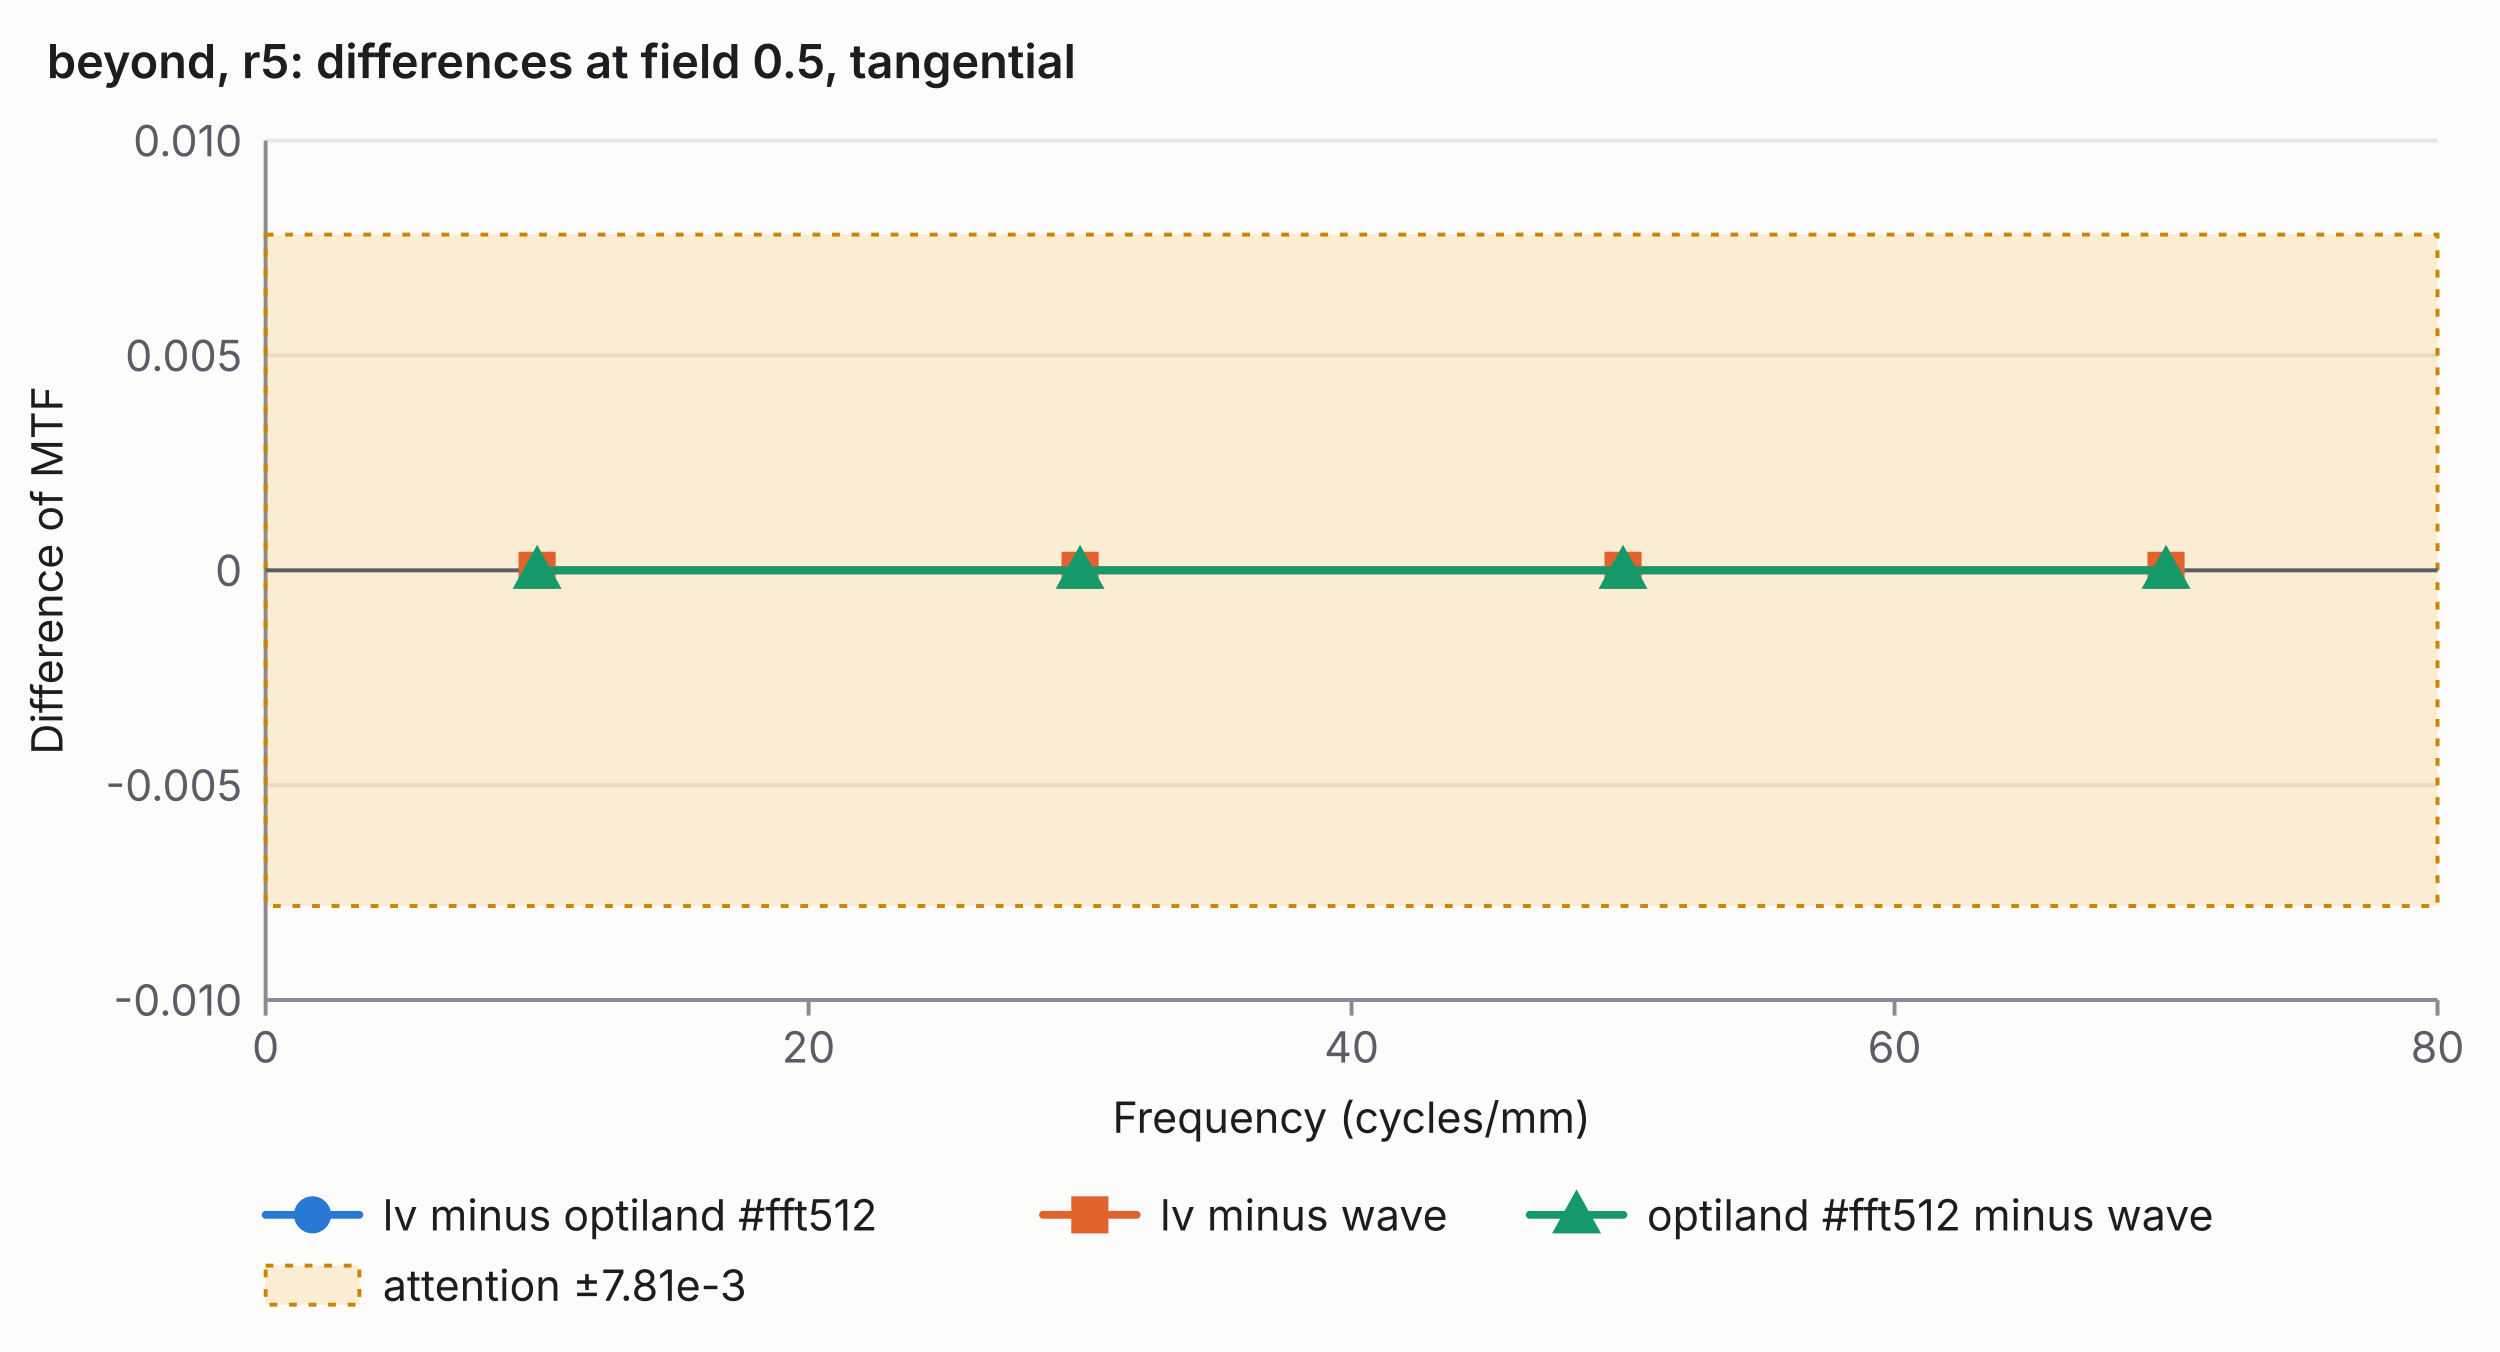
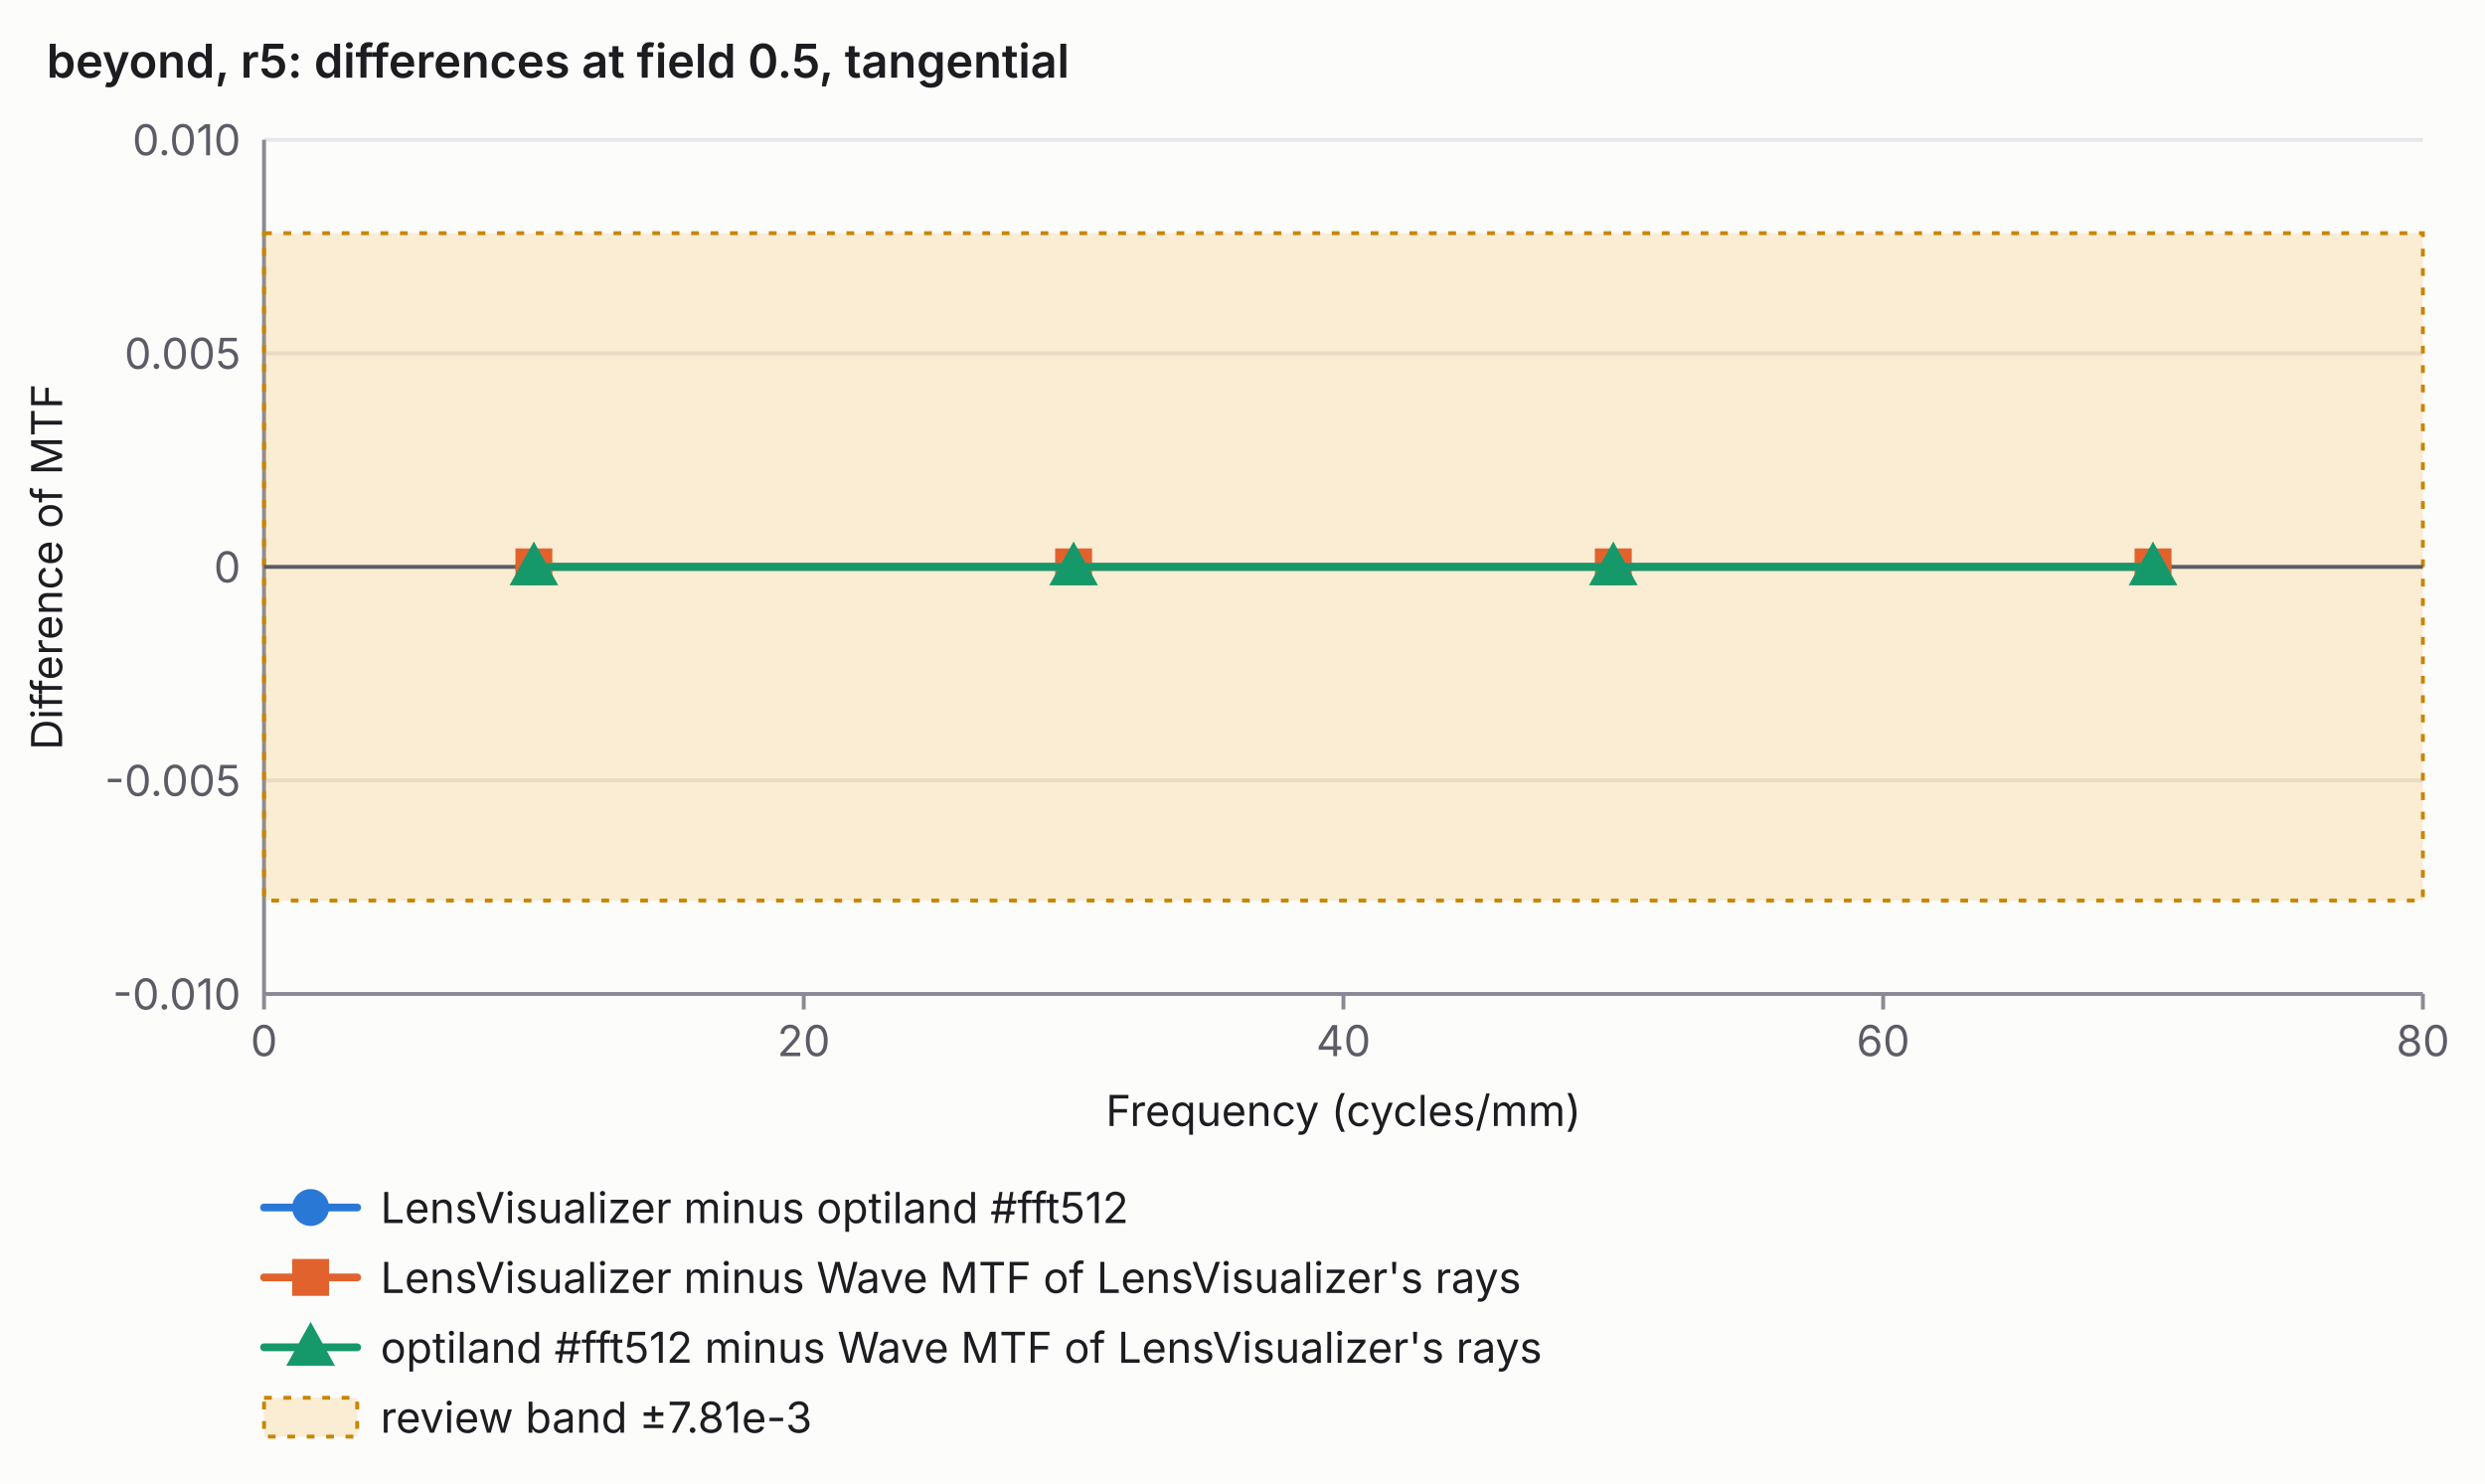
- <svg xmlns="http://www.w3.org/2000/svg" class="lvc" width="640" height="346" viewBox="0 0 640 346" role="img">
+ <svg xmlns="http://www.w3.org/2000/svg" class="lvc" width="640" height="382" viewBox="0 0 640 382" role="img">
  <style>.lvc{font:11px system-ui,-apple-system,'Segoe UI',sans-serif}
.lvc .bg{fill:#fcfcfb}
.lvc text{fill:#1c1c21}
.lvc text.muted{fill:#5c5c66}
.lvc text.head{font-weight:600;font-size:12px}
.lvc .grid{stroke:#e6e6ea;stroke-width:1}
.lvc .axis{stroke:#8a8a94;stroke-width:1}
.lvc .line{fill:none;stroke-width:2;stroke-linejoin:round;stroke-linecap:round}
.lvc .dash{stroke-dasharray:6 4}
.lvc .dot{stroke:#fcfcfb;stroke-width:1.5}
.lvc .band{fill:#eda100;fill-opacity:.16;stroke:#c98500;stroke-width:1;stroke-dasharray:2 3}
.lvc .zeroline{stroke:#5c5c66;stroke-width:1}
.lvc .gate{stroke:#d03b3b;stroke-width:1.5;stroke-dasharray:5 3;fill:none}
.lvc .bar{fill:#2a78d6}
.lvc .ring{fill:#fcfcfb;stroke:#2a78d6;stroke-width:2}
.lvc .none{stroke:#8a8a94;stroke-width:2}
.lvc .cell{stroke:#fcfcfb;stroke-width:2}
.lvc .cell.empty{fill:#f4f4f6}
.lvc text.vt{font-weight:600;text-anchor:middle}
.lvc .s0{stroke:#2a78d6}
.lvc .dot.s0{fill:#2a78d6}
.lvc .s1{stroke:#e2622d}
.lvc .dot.s1{fill:#e2622d}
.lvc .s2{stroke:#16996a}
.lvc .dot.s2{fill:#16996a}
.lvc .s3{stroke:#b47b00}
.lvc .dot.s3{fill:#b47b00}
.lvc .s4{stroke:#cf5f8e}
.lvc .dot.s4{fill:#cf5f8e}
.lvc .s5{stroke:#008300}
.lvc .dot.s5{fill:#008300}
.lvc .s6{stroke:#6250d6}
.lvc .dot.s6{fill:#6250d6}
.lvc .s7{stroke:#e34948}
.lvc .dot.s7{fill:#e34948}
.lvc .sx{stroke:#8a8a94}
.lvc .dot.sx{fill:#8a8a94}
.lvc .v-PASS{fill:#cdebcd}
.lvc text.t-PASS{fill:#0b3d0b}
.lvc .v-FLOOR{fill:#e3f2dc}
.lvc text.t-FLOOR{fill:#24451a}
.lvc .v-FAIL{fill:#f6cfcc}
.lvc text.t-FAIL{fill:#5c0f0b}
.lvc .v-ERROR{fill:#e9b7b3}
.lvc text.t-ERROR{fill:#4a0906}
.lvc .v-ATTENTION{fill:#fbe5ad}
.lvc text.t-ATTENTION{fill:#4a3600}
.lvc .v-RECORDED{fill:#e3e3ea}
.lvc text.t-RECORDED{fill:#2c2c33}
.lvc .v-UNSUPPORTED{fill:#ededf1}
.lvc text.t-UNSUPPORTED{fill:#45454e}
.lvc .v-BLOCKED{fill:#d9d9e1}
.lvc text.t-BLOCKED{fill:#2c2c33}
@media (prefers-color-scheme:dark){
.lvc .bg{fill:#1a1a19}
.lvc text{fill:#e7e7ec}
.lvc text.muted{fill:#a3a3ad}
.lvc .grid{stroke:#2e2e34}
.lvc .axis{stroke:#6b6b75}
.lvc .dot{stroke:#1a1a19}
.lvc .band{fill:#c98500;fill-opacity:.22;stroke:#eda100}
.lvc .zeroline{stroke:#a3a3ad}
.lvc .gate{stroke:#e66767}
.lvc .bar{fill:#3987e5}
.lvc .ring{fill:#1a1a19;stroke:#3987e5}
.lvc .none{stroke:#6b6b75}
.lvc .cell{stroke:#1a1a19}
.lvc .cell.empty{fill:#222226}
.lvc .s0{stroke:#3987e5}
.lvc .dot.s0{fill:#3987e5}
.lvc .s1{stroke:#d95926}
.lvc .dot.s1{fill:#d95926}
.lvc .s2{stroke:#199e70}
.lvc .dot.s2{fill:#199e70}
.lvc .s3{stroke:#c98500}
.lvc .dot.s3{fill:#c98500}
.lvc .s4{stroke:#d55181}
.lvc .dot.s4{fill:#d55181}
.lvc .s5{stroke:#008300}
.lvc .dot.s5{fill:#008300}
.lvc .s6{stroke:#9085e9}
.lvc .dot.s6{fill:#9085e9}
.lvc .s7{stroke:#e66767}
.lvc .dot.s7{fill:#e66767}
.lvc .sx{stroke:#6b6b75}
.lvc .dot.sx{fill:#6b6b75}
.lvc .v-PASS{fill:#1d4a22}
.lvc text.t-PASS{fill:#d9f2d9}
.lvc .v-FLOOR{fill:#2b4223}
.lvc text.t-FLOOR{fill:#e1efdb}
.lvc .v-FAIL{fill:#5a1d1a}
.lvc text.t-FAIL{fill:#ffdcd8}
.lvc .v-ERROR{fill:#6b2420}
.lvc text.t-ERROR{fill:#ffe3e0}
.lvc .v-ATTENTION{fill:#56420a}
.lvc text.t-ATTENTION{fill:#fbeac0}
.lvc .v-RECORDED{fill:#34343c}
.lvc text.t-RECORDED{fill:#e4e4ea}
.lvc .v-UNSUPPORTED{fill:#2a2a31}
.lvc text.t-UNSUPPORTED{fill:#c8c8d0}
.lvc .v-BLOCKED{fill:#3d3d46}
.lvc text.t-BLOCKED{fill:#e4e4ea}
}</style>
-   <rect class="bg" x="0" y="0" width="640" height="346" />
+   <rect class="bg" x="0" y="0" width="640" height="382" />
  <g>
    <text x="12" y="20" class="head">beyond, r5: differences at field 0.5, tangential</text>
  </g>
  <line class="grid" x1="68" y1="256" x2="624" y2="256" />
  <text x="62" y="260" class="muted" text-anchor="end">-0.010</text>
  <line class="grid" x1="68" y1="201" x2="624" y2="201" />
  <text x="62" y="205" class="muted" text-anchor="end">-0.005</text>
  <line class="grid" x1="68" y1="146" x2="624" y2="146" />
  <text x="62" y="150" class="muted" text-anchor="end">0</text>
  <line class="grid" x1="68" y1="91" x2="624" y2="91" />
  <text x="62" y="95" class="muted" text-anchor="end">0.005</text>
  <line class="grid" x1="68" y1="36" x2="624" y2="36" />
  <text x="62" y="40" class="muted" text-anchor="end">0.010</text>
  <line class="axis" x1="68" y1="256" x2="68" y2="260" />
  <text x="68" y="272" class="muted" text-anchor="middle">0</text>
  <line class="axis" x1="207" y1="256" x2="207" y2="260" />
  <text x="207" y="272" class="muted" text-anchor="middle">20</text>
  <line class="axis" x1="346" y1="256" x2="346" y2="260" />
  <text x="346" y="272" class="muted" text-anchor="middle">40</text>
  <line class="axis" x1="485" y1="256" x2="485" y2="260" />
  <text x="485" y="272" class="muted" text-anchor="middle">60</text>
  <line class="axis" x1="624" y1="256" x2="624" y2="260" />
  <text x="624" y="272" class="muted" text-anchor="middle">80</text>
  <line class="axis" x1="68" y1="256" x2="624" y2="256" />
  <line class="axis" x1="68" y1="36" x2="68" y2="256" />
  <text x="346" y="290" text-anchor="middle">Frequency (cycles/mm)</text>
  <text x="16" y="146" text-anchor="middle" transform="rotate(-90 16 146)">Difference of MTF</text>
  <rect class="band" x="68" y="60.06" width="556" height="171.88" />
  <line class="zeroline" x1="68" y1="146" x2="624" y2="146" />
  <polyline class="line s0" points="137.5,146 276.5,146 415.5,146 554.5,146" />
  <circle class="dot s0" cx="137.5" cy="146" r="4" />
  <circle class="dot s0" cx="276.5" cy="146" r="4" />
  <circle class="dot s0" cx="415.5" cy="146" r="4" />
  <circle class="dot s0" cx="554.5" cy="146" r="4" />
  <polyline class="line s1" points="137.5,146 276.5,146 415.5,146 554.5,146" />
  <rect class="dot s1" x="133.5" y="142" width="8" height="8" />
  <rect class="dot s1" x="272.5" y="142" width="8" height="8" />
  <rect class="dot s1" x="411.5" y="142" width="8" height="8" />
  <rect class="dot s1" x="550.5" y="142" width="8" height="8" />
  <polyline class="line s2" points="137.5,146 276.5,146 415.5,146 554.5,146" />
  <polygon class="dot s2" points="137.5,141 142.5,150 132.5,150" />
  <polygon class="dot s2" points="276.5,141 281.5,150 271.5,150" />
  <polygon class="dot s2" points="415.5,141 420.5,150 410.5,150" />
  <polygon class="dot s2" points="554.5,141 559.5,150 549.5,150" />
  <g>
    <line class="line s0" x1="68" y1="311" x2="92" y2="311" />
    <circle class="dot s0" cx="80" cy="311" r="4" />
-     <text x="98" y="315">lv minus optiland #fft512</text>
+     <text x="98" y="315">LensVisualizer minus optiland #fft512</text>
  </g>
  <g>
-     <line class="line s1" x1="267" y1="311" x2="291" y2="311" />
-     <rect class="dot s1" x="275" y="307" width="8" height="8" />
-     <text x="297" y="315">lv minus wave</text>
+     <line class="line s1" x1="68" y1="329" x2="92" y2="329" />
+     <rect class="dot s1" x="76" y="325" width="8" height="8" />
+     <text x="98" y="333">LensVisualizer minus Wave MTF of LensVisualizer's rays</text>
  </g>
  <g>
-     <line class="line s2" x1="391.6" y1="311" x2="415.6" y2="311" />
-     <polygon class="dot s2" points="403.6,306 408.6,315 398.6,315" />
-     <text x="421.6" y="315">optiland #fft512 minus wave</text>
+     <line class="line s2" x1="68" y1="347" x2="92" y2="347" />
+     <polygon class="dot s2" points="80,342 85,351 75,351" />
+     <text x="98" y="351">optiland #fft512 minus Wave MTF of LensVisualizer's rays</text>
  </g>
  <g>
-     <rect class="band" x="68" y="324" width="24" height="10" />
-     <text x="98" y="333">attention ±7.81e-3</text>
+     <rect class="band" x="68" y="360" width="24" height="10" />
+     <text x="98" y="369">review band ±7.81e-3</text>
  </g>
</svg>
